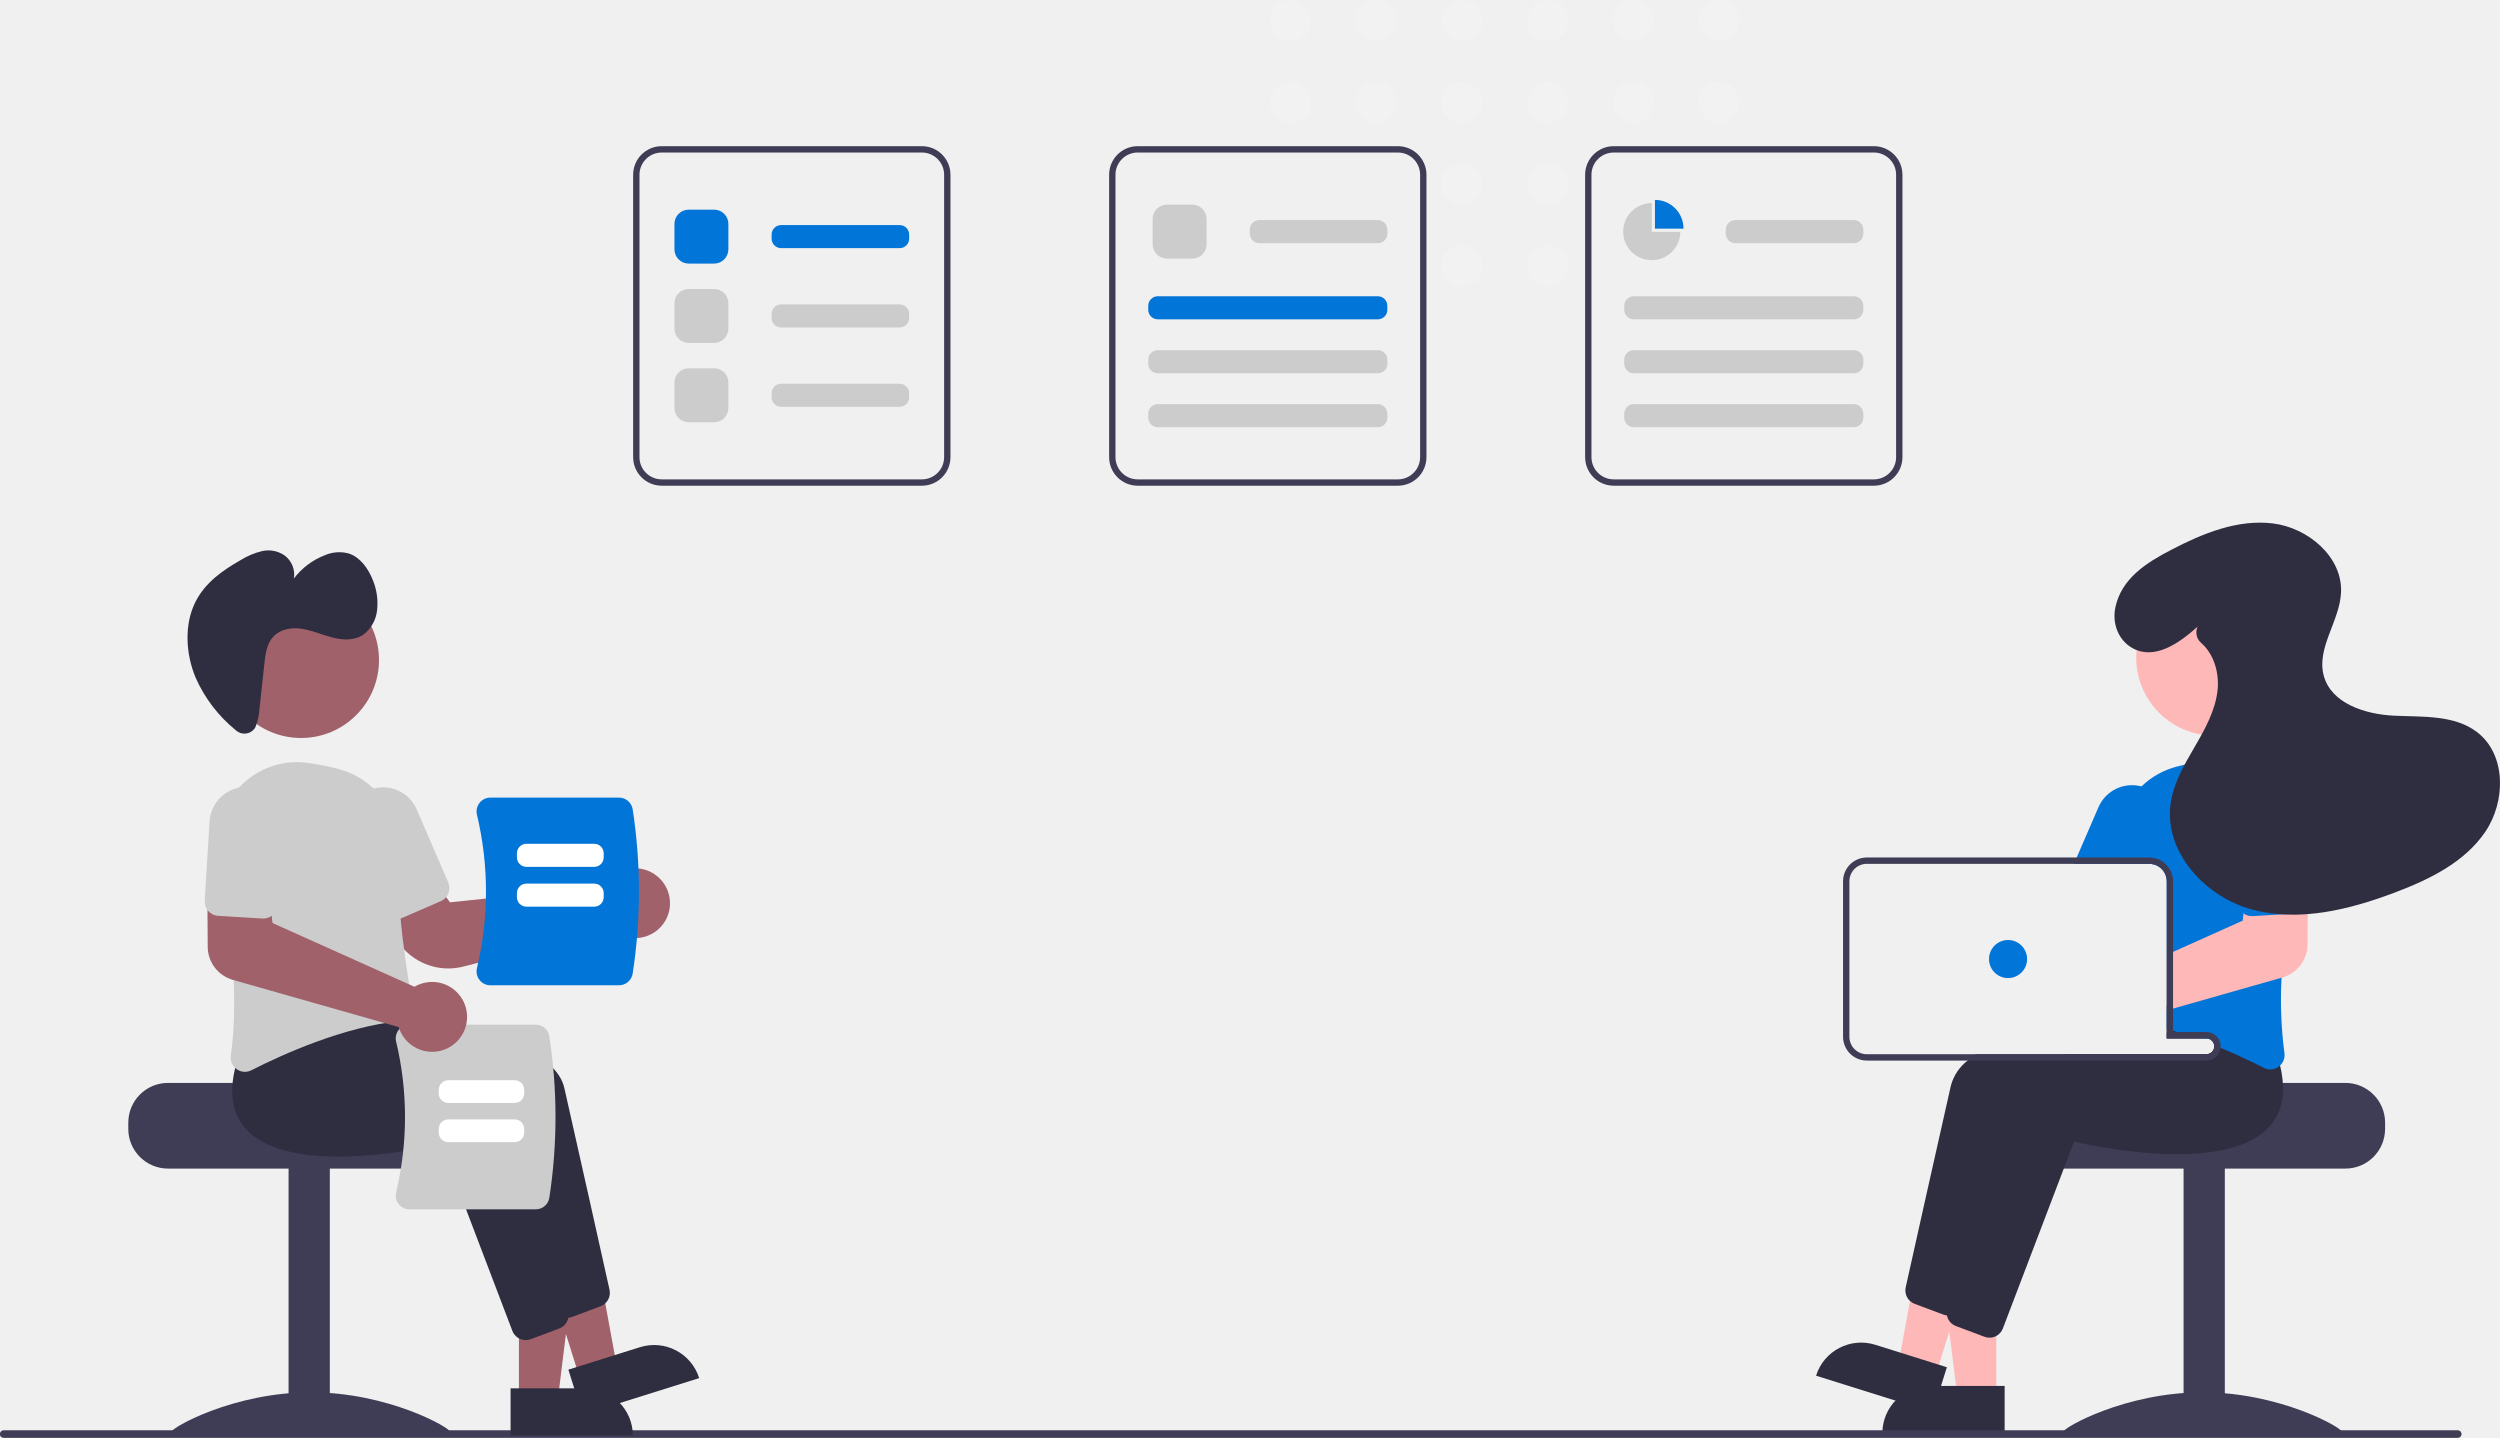
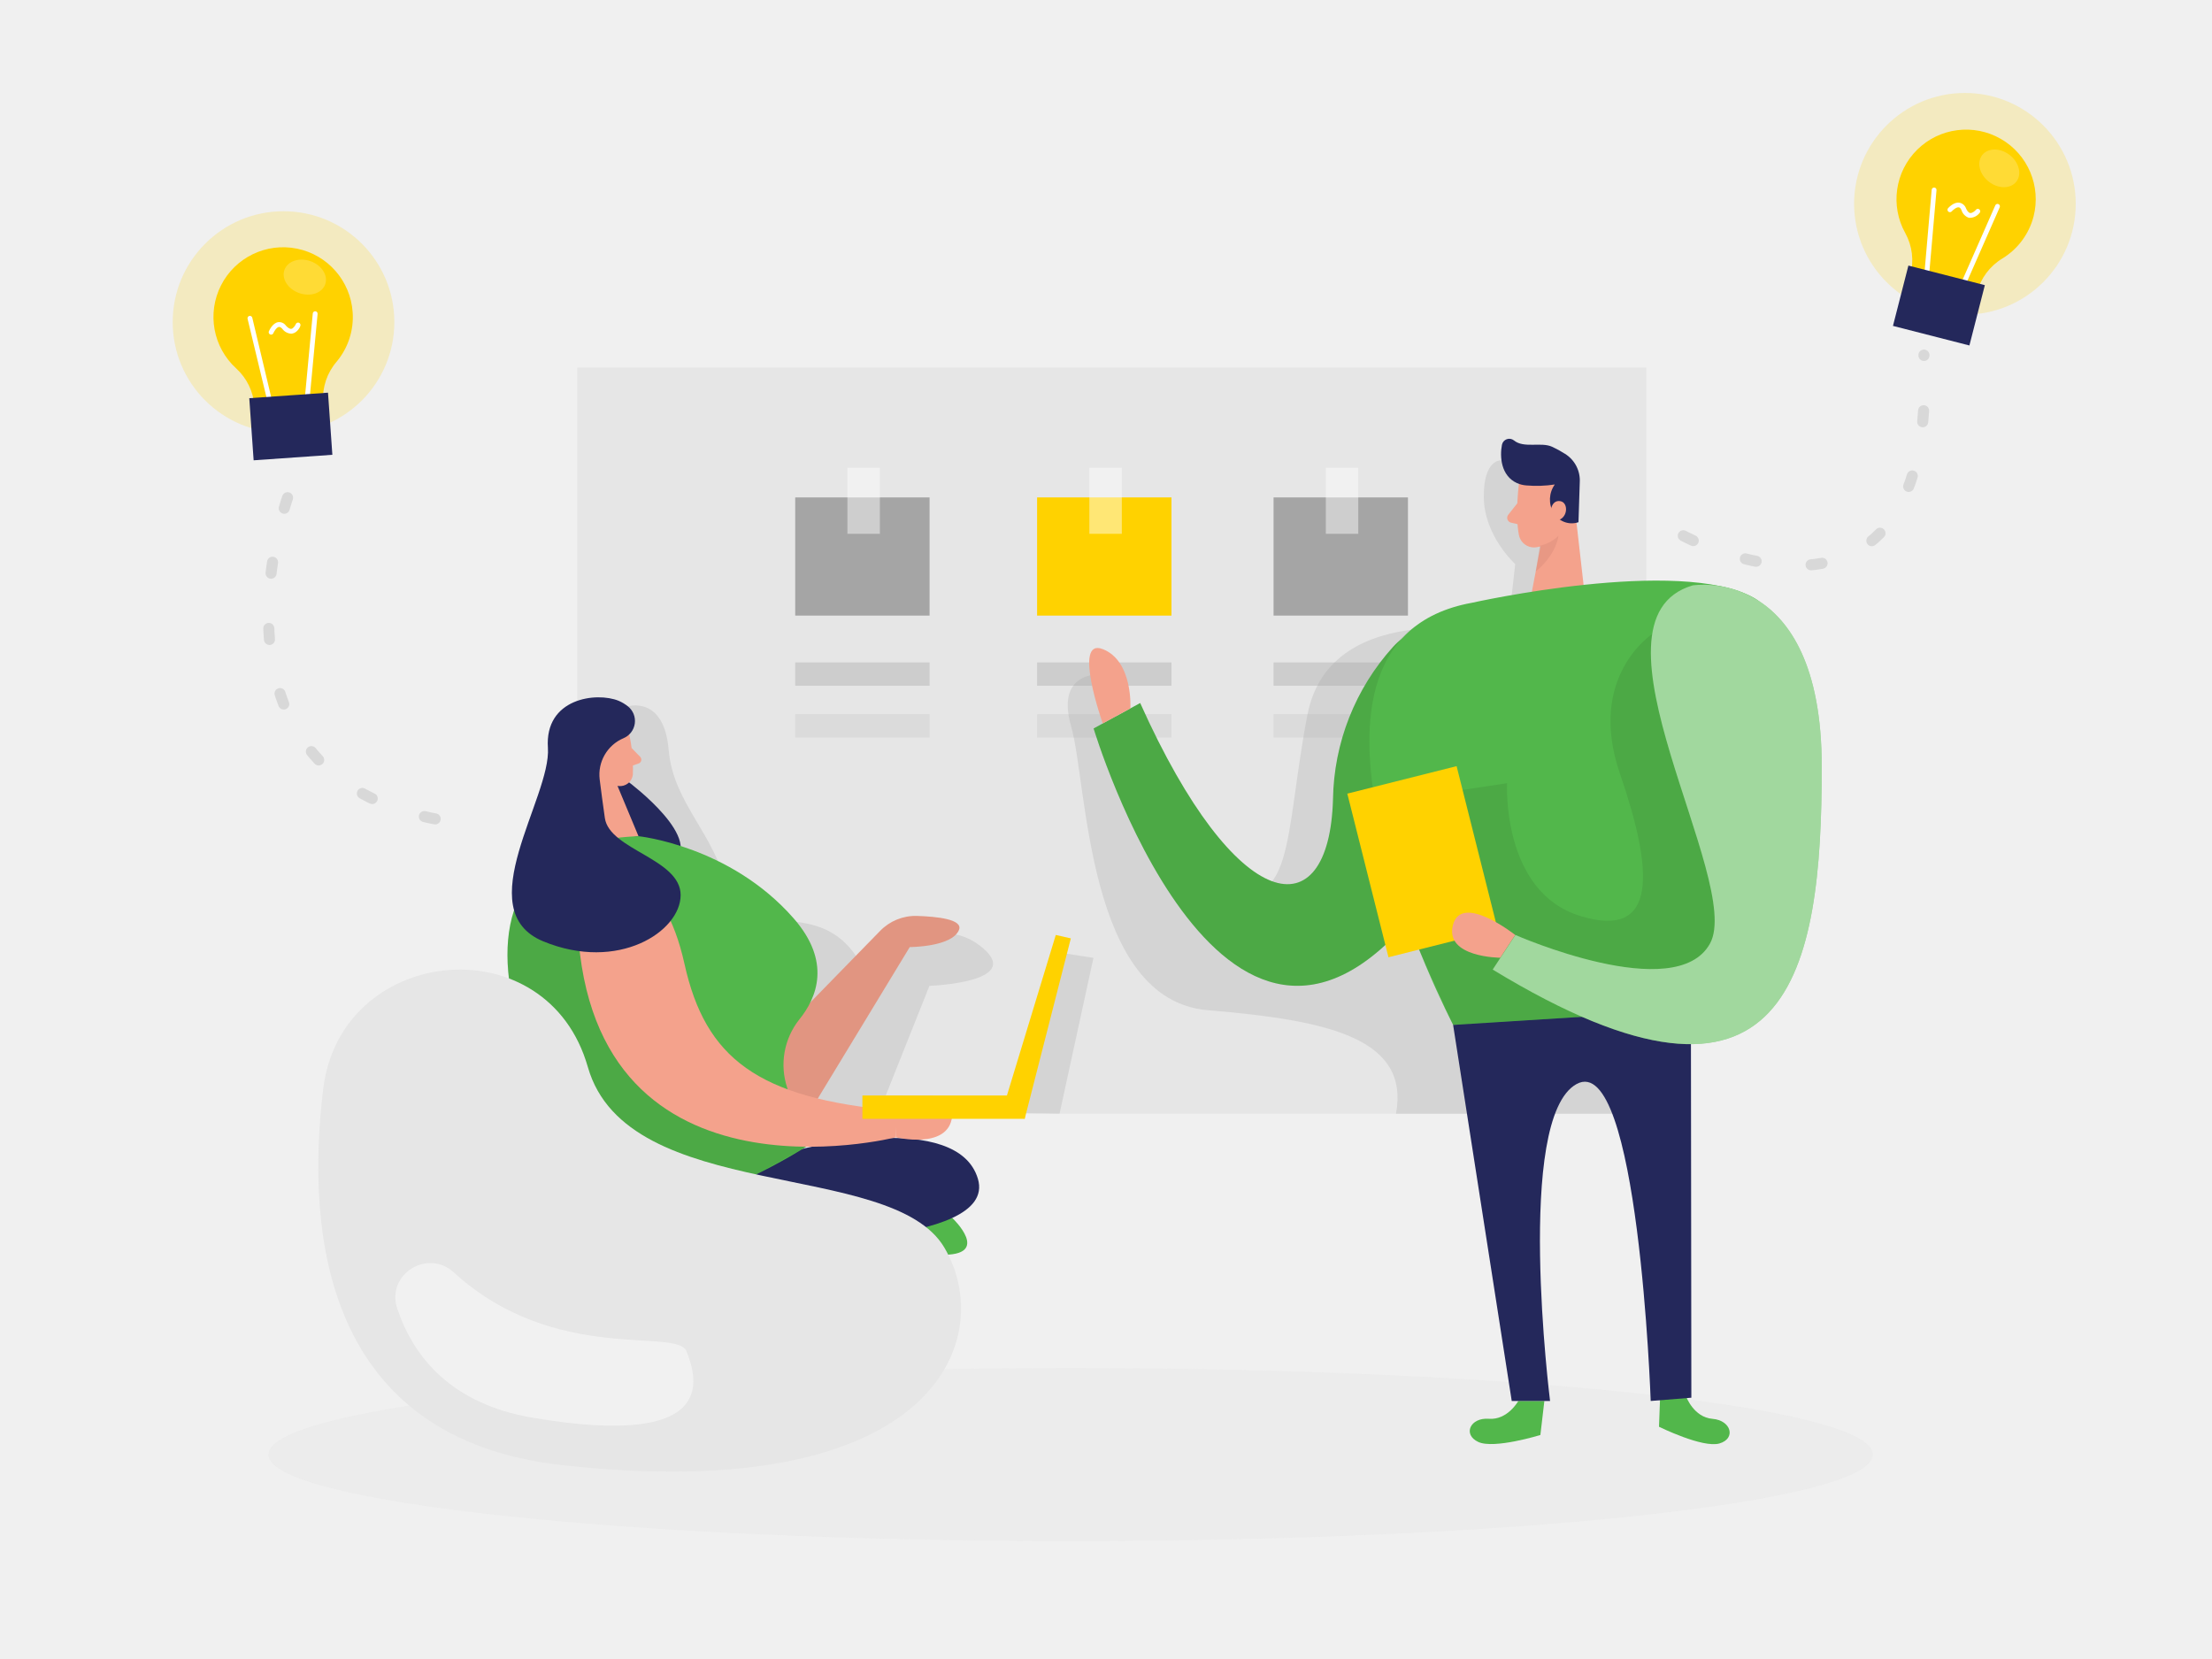
- <svg xmlns="http://www.w3.org/2000/svg" id="bf042621-51ff-4860-a13c-709397cb72f6" data-name="Layer 1" width="787.827" height="453.112" viewBox="0 0 787.827 453.112">
-   <circle cx="406.691" cy="6.467" r="6.467" fill="#f2f2f2" />
-   <circle cx="406.691" cy="32.24" r="6.467" fill="#f2f2f2" />
-   <circle cx="433.691" cy="6.467" r="6.467" fill="#f2f2f2" />
-   <circle cx="433.691" cy="32.24" r="6.467" fill="#f2f2f2" />
-   <circle cx="460.691" cy="6.467" r="6.467" fill="#f2f2f2" />
-   <circle cx="460.691" cy="32.24" r="6.467" fill="#f2f2f2" />
-   <circle cx="460.691" cy="58.013" r="6.467" fill="#f2f2f2" />
-   <circle cx="460.691" cy="83.787" r="6.467" fill="#f2f2f2" />
-   <circle cx="487.691" cy="6.467" r="6.467" fill="#f2f2f2" />
-   <circle cx="487.691" cy="32.24" r="6.467" fill="#f2f2f2" />
-   <circle cx="487.691" cy="58.013" r="6.467" fill="#f2f2f2" />
-   <circle cx="487.691" cy="83.787" r="6.467" fill="#f2f2f2" />
-   <circle cx="514.691" cy="6.467" r="6.467" fill="#f2f2f2" />
-   <circle cx="514.691" cy="32.24" r="6.467" fill="#f2f2f2" />
-   <circle cx="541.691" cy="6.467" r="6.467" fill="#f2f2f2" />
-   <circle cx="541.691" cy="32.24" r="6.467" fill="#f2f2f2" />
-   <path d="M945.2,564.702H897.191c0,1.38-49.48,2.5-49.48,2.5a12.86,12.86,0,0,0-2.11,2,12.41,12.41,0,0,0-2.9,8v2a12.505,12.505,0,0,0,12.5,12.5h90a12.511,12.511,0,0,0,12.5-12.5v-2A12.517,12.517,0,0,0,945.2,564.702Z" transform="translate(-206.0863 -223.444)" fill="#3f3d56" />
-   <rect x="688.109" y="367.762" width="13" height="84" fill="#3f3d56" />
-   <path d="M944.196,674.749c0,1.405-19.699.543-44,.543s-44,.861-44-.543,19.699-12.543,44-12.543S944.196,673.345,944.196,674.749Z" transform="translate(-206.0863 -223.444)" fill="#3f3d56" />
-   <polygon points="629.1 440.257 616.84 440.256 611.007 392.968 629.102 392.969 629.1 440.257" fill="#ffb8b8" />
-   <path d="M608.083,436.753h23.644a0,0,0,0,1,0,0v14.887a0,0,0,0,1,0,0H593.196a0,0,0,0,1,0,0v0A14.887,14.887,0,0,1,608.083,436.753Z" fill="#2f2e41" />
-   <polygon points="609.962 433.414 598.265 429.743 606.857 382.878 624.121 388.296 609.962 433.414" fill="#ffb8b8" />
-   <path d="M794.615,648.193h23.644a0,0,0,0,1,0,0v14.887a0,0,0,0,1,0,0H779.728a0,0,0,0,1,0,0v0A14.887,14.887,0,0,1,794.615,648.193Z" transform="translate(26.87877 -432.5975) rotate(17.42262)" fill="#2f2e41" />
-   <path d="M912.367,556.505a37.871,37.871,0,0,0-1.52-7.02l-2.29-2.88-5.96-7.48-.26.01c-.44.02-2.271.12-5.1.34h-.03c-1.75.14-3.89.32-6.32.55-.64.07-1.31.13-2,.2v10.44h12.5a2.504,2.504,0,0,1,2.48,2.18c.01.11.02.21.02.32a2.501,2.501,0,0,1-2.5,2.5h-72.6a28.406,28.406,0,0,0-2.66,2,14.882,14.882,0,0,0-5.25,7.86c-4.24,18.64-11.97,53.4-14.25,63.61a4.538,4.538,0,0,0,1.35,4.28,4.436,4.436,0,0,0,1.47.91l9.02,3.38a4.793,4.793,0,0,0,1.15.27c.05,0,.09.01.14.01a2.614,2.614,0,0,0,.28.01,4.532,4.532,0,0,0,4.21-2.9l7.12-18.68,10.97-28.8,4.34-11.39c5.03,1.18,47.23,10.52,61.36-4.53a16.068,16.068,0,0,0,3.24-5.11A20.802,20.802,0,0,0,912.367,556.505Z" transform="translate(-206.0863 -223.444)" fill="#2f2e41" />
-   <path d="M924.607,559.225c-.22-.89-.47-1.81-.76-2.74l-8.25-10.36-.26.01c-.521.03-2.99.16-6.78.47-4.3.36-10.31.94-17.06,1.85-.2.02-.41.05-.61.08-.66.09-1.33.18-2,.28v1.85h12.5a2.504,2.504,0,0,1,2.48,2.18c.01.11.02.21.02.32a2.501,2.501,0,0,1-2.5,2.5H857.207c-1.93.63-3.79,1.29-5.57,2-9.34,3.7-16.33,8.55-17.76,14.86-.48,2.12-1.01,4.45-1.57,6.93-2.08,9.22-4.61,20.51-6.9,30.77v.01c-.47,2.12-.94,4.18-1.39,6.18-1.91,8.6-3.53,15.89-4.39,19.72-.02.11-.04.21-.06.32v.02a4.667,4.667,0,0,0,.28,2.29l.01.01v.01a4.43,4.43,0,0,0,1.3,1.79,4.593,4.593,0,0,0,1.29.75l9.02,3.38a4.58,4.58,0,0,0,1.57.29,4.435,4.435,0,0,0,2.15-.55,4.501,4.501,0,0,0,2.06-2.35l19.42-50.96,3.01-7.91c5.03,1.18,47.23,10.51,61.36-4.53a16.891,16.891,0,0,0,4.48-11.07A29.686,29.686,0,0,0,924.607,559.225Z" transform="translate(-206.0863 -223.444)" fill="#2f2e41" />
-   <path d="M923.497,471.005c-.16-.19-.33-.38-.51-.56a24.472,24.472,0,0,0-20.97-7.39,79.362,79.362,0,0,0-9.91,1.95,24.981,24.981,0,0,0-11.18,6.27,24.414,24.414,0,0,0-7.41,18.2c.04,1.37.05,2.77.03,4.19,0,.66-.01,1.33-.02,2h9.86a5.32,5.32,0,0,1,1.27.15,5.511,5.511,0,0,1,4.23,5.35v46.52c.67.19,1.34.38,2,.58.21.07.41.13.61.19.23.07.46.14.68.21q3.045.945,5.95,2h3.26a2.504,2.504,0,0,1,2.48,2.18c.68.27,1.34.54,1.99.81,2.31.96,4.5,1.92,6.51,2.85,2.71,1.24,5.12,2.42,7.14,3.45a4.587,4.587,0,0,0,2.05.5,4.404,4.404,0,0,0,2.6-.86,5.531,5.531,0,0,0,.45-.37,4.505,4.505,0,0,0,1.37-3.98,128.087,128.087,0,0,1-.9-23.7c.28-6.65.88-13.47,1.66-20.06.42-3.57.89-7.07,1.38-10.44.47-3.22.97-6.31,1.46-9.23A24.607,24.607,0,0,0,923.497,471.005Z" transform="translate(-206.0863 -223.444)" fill="#0275d8" />
-   <path d="M882.507,471.825a11.859,11.859,0,0,0-1.58-.55,11.499,11.499,0,0,0-13.54,6.53l-6.87,15.86-.86,2h23.73a5.32,5.32,0,0,1,1.27.15l.8-1.85,3.04-7.02A11.512,11.512,0,0,0,882.507,471.825Z" transform="translate(-206.0863 -223.444)" fill="#0275d8" />
-   <circle cx="697.756" cy="207.242" r="24.561" fill="#ffb8b8" />
-   <path d="M928.117,501.045l-14.02.38-1.02,9.85-.23,2.28-21.96,9.86-2,.9v17.53l2-.57,6.32-1.8h.03l27.84-7.93.32-.09a10.879,10.879,0,0,0,7.86-10.35l.07-11.63.06-8.57Z" transform="translate(-206.0863 -223.444)" fill="#ffb8b8" />
-   <path d="M932.677,481.565a11.502,11.502,0,0,0-22.96,1.41l1.53,24.96a4.486,4.486,0,0,0,1.83,3.34,4.435,4.435,0,0,0,2.94.87l10.72-.66,3.25-.2a4.385,4.385,0,0,0,3.1-1.51,3.137,3.137,0,0,0,.24-.3,4.469,4.469,0,0,0,.88-2.96Z" transform="translate(-206.0863 -223.444)" fill="#0275d8" />
-   <path d="M892.177,548.665h-1.29v-.13c-.66.09-1.33.18-2,.28v1.85h9.24Q895.217,549.615,892.177,548.665Zm0,0h-1.29v-.13c-.66.09-1.33.18-2,.28v1.85h9.24Q895.217,549.615,892.177,548.665Zm9.21,0h-10.5v-47.5a7.511,7.511,0,0,0-5.43-7.2,7.051,7.051,0,0,0-2.07-.3h-89a7.509,7.509,0,0,0-7.5,7.5v49a7.503,7.503,0,0,0,7.5,7.5h107a4.505,4.505,0,0,0,4.47-4.01,3.903,3.903,0,0,0,.03-.49A4.507,4.507,0,0,0,901.387,548.665Zm2.5,4.5a2.501,2.501,0,0,1-2.5,2.5h-107a5.503,5.503,0,0,1-5.5-5.5v-49a5.503,5.503,0,0,1,5.5-5.5h89a5.32,5.32,0,0,1,1.27.15,5.511,5.511,0,0,1,4.23,5.35v49.5h12.5a2.504,2.504,0,0,1,2.48,2.18C903.877,552.955,903.887,553.055,903.887,553.165Zm-11.71-4.5h-1.29v-.13c-.66.09-1.33.18-2,.28v1.85h9.24Q895.217,549.615,892.177,548.665Z" transform="translate(-206.0863 -223.444)" fill="#3f3d56" />
-   <circle cx="632.797" cy="302.223" r="6" fill="#0275d8" />
-   <path d="M898.598,420.943c-5.705,5.096-13.354,10.566-20.339,6.833-4.587-2.452-6.629-7.828-5.558-12.917,1.926-9.152,9.838-14.097,17.499-18.095,9.959-5.197,20.949-9.729,32.1-8.378s22.047,10.566,21.521,21.787c-.423,9.024-7.792,17.442-5.459,26.169,2.348,8.783,13.008,12.184,22.089,12.631s19.077-.327,26.28,5.219c9.189,7.076,9.042,21.872,2.5,31.449s-17.588,14.966-28.439,19.063c-14.376,5.428-30.177,9.349-45.017,5.359s-27.83-18.227-25.654-33.439c.919-6.425,4.3-12.193,7.562-17.805s6.544-11.463,7.229-17.917c.571-5.379-1.138-11.316-5.105-14.781a4.437,4.437,0,0,1-1.256-5.067Z" transform="translate(-206.0863 -223.444)" fill="#2f2e41" />
-   <path d="M207.277,676.556H980.571a1.191,1.191,0,1,0,0-2.381H207.277a1.191,1.191,0,1,0,0,2.381Z" transform="translate(-206.0863 -223.444)" fill="#3f3d56" />
-   <path d="M246.516,577.202v2a12.511,12.511,0,0,0,12.5,12.5h90a12.505,12.505,0,0,0,12.5-12.5v-2a12.41,12.41,0,0,0-2.9-8,12.86,12.86,0,0,0-2.11-2s-49.48-1.12-49.48-2.5H259.016A12.517,12.517,0,0,0,246.516,577.202Z" transform="translate(-206.0863 -223.444)" fill="#3f3d56" />
-   <rect x="297.021" y="591.206" width="13" height="84" transform="translate(400.9559 1042.968) rotate(-180)" fill="#3f3d56" />
-   <path d="M260.021,674.749c0,1.405,19.699.543,44,.543s44,.861,44-.543-19.699-12.543-44-12.543S260.021,673.345,260.021,674.749Z" transform="translate(-206.0863 -223.444)" fill="#3f3d56" />
-   <polygon points="163.53 441.018 175.79 441.018 181.622 393.73 163.528 393.731 163.53 441.018" fill="#a0616a" />
-   <path d="M366.99,660.959h38.531a0,0,0,0,1,0,0v14.887a0,0,0,0,1,0,0H381.876a14.887,14.887,0,0,1-14.887-14.887v0A0,0,0,0,1,366.99,660.959Z" transform="translate(566.4541 1113.343) rotate(179.9974)" fill="#2f2e41" />
-   <polygon points="182.668 434.176 194.365 430.505 185.773 383.64 168.509 389.058 182.668 434.176" fill="#a0616a" />
-   <path d="M386.544,648.955h38.531a0,0,0,0,1,0,0V663.841a0,0,0,0,1,0,0H401.43a14.887,14.887,0,0,1-14.887-14.887v0a0,0,0,0,1,0,0Z" transform="translate(783.451 937.7315) rotate(162.5774)" fill="#2f2e41" />
-   <path d="M380.552,635.855,358.125,576.984c-5.031,1.182-47.227,10.519-61.359-4.528-4.843-5.157-5.788-12.629-2.808-22.208l8.248-10.364.256.014c3.118.164,76.435,4.273,81.461,26.389,4.238,18.645,11.977,53.405,14.247,63.615a4.516,4.516,0,0,1-2.814,5.184l-9.019,3.382a4.462,4.462,0,0,1-1.572.286A4.513,4.513,0,0,1,380.552,635.855Z" transform="translate(-206.0863 -223.444)" fill="#2f2e41" />
-   <path d="M367.552,642.855,345.125,583.984c-5.032,1.182-47.227,10.518-61.359-4.528-4.843-5.157-5.788-12.629-2.808-22.208l8.248-10.364.256.014c3.118.164,76.435,4.273,81.461,26.389,4.238,18.645,11.977,53.405,14.247,63.615a4.516,4.516,0,0,1-2.814,5.184l-9.019,3.382a4.462,4.462,0,0,1-1.572.286A4.513,4.513,0,0,1,367.552,642.855Z" transform="translate(-206.0863 -223.444)" fill="#2f2e41" />
-   <path d="M347.379,528.637a19.196,19.196,0,0,1-16.485-9.372l-7.123-12.066,16.929-9.253,7.188,9.856,48.774-5.139a10.559,10.559,0,0,1,.799-1.234h0a11.016,11.016,0,0,1,7.873-4.314,10.893,10.893,0,0,1,8.493,3.012A11.023,11.023,0,0,1,415.688,513.692a11.004,11.004,0,0,1-16.113,3.151,10.402,10.402,0,0,1-.823-.7l-46.715,11.911A18.837,18.837,0,0,1,347.379,528.637Z" transform="translate(-206.0863 -223.444)" fill="#a0616a" />
-   <path d="M280.641,560.356a4.507,4.507,0,0,1-1.819-4.349c2.782-18.343-.419-44.619-3.595-63.433A24.795,24.795,0,0,1,302.787,463.813a79.868,79.868,0,0,1,9.913,1.954h0a24.596,24.596,0,0,1,18.582,24.468c-.475,18.154,3.211,40.806,4.818,49.701a4.519,4.519,0,0,1-.834,3.511,4.392,4.392,0,0,1-3.095,1.75c-17.808,1.817-37.012,10.502-46.875,15.517a4.501,4.501,0,0,1-2.05.501A4.429,4.429,0,0,1,280.641,560.356Z" transform="translate(-206.0863 -223.444)" fill="#ccc" />
-   <path d="M328.712,513.045a4.471,4.471,0,0,1-2.474-2.397l-9.931-22.942a11.5,11.5,0,1,1,21.107-9.136l9.932,22.942a4.506,4.506,0,0,1-2.342,5.917l-12.848,5.562a4.469,4.469,0,0,1-3.444.055Z" transform="translate(-206.0863 -223.444)" fill="#ccc" />
-   <circle cx="94.873" cy="208.003" r="24.561" fill="#a0616a" />
-   <path d="M286.117,453.268a3.974,3.974,0,0,1-5.69.327,44.426,44.426,0,0,1-12.672-16.549c-3.193-7.611-3.661-16.899-.027-24.033,3.072-6.031,8.587-9.87,14.092-13.007a22.993,22.993,0,0,1,6.848-2.894,8.994,8.994,0,0,1,7.154,1.407,7.544,7.544,0,0,1,2.878,7.227,22.354,22.354,0,0,1,9.802-7.357,11.365,11.365,0,0,1,7.554-.506c3.536,1.18,6.153,4.75,7.609,8.586a19.141,19.141,0,0,1,1.255,9.264,11.129,11.129,0,0,1-4.269,7.671c-2.884,1.99-6.599,1.788-9.953.907s-6.609-2.374-10.021-2.79-7.194.486-9.227,3.53c-1.432,2.143-1.769,4.967-2.061,7.658l-1.519,13.999a18.548,18.548,0,0,1-1.278,5.84A3.251,3.251,0,0,1,286.117,453.268Z" transform="translate(-206.0863 -223.444)" fill="#2f2e41" />
-   <path d="M374.954,604.538H335.082a4.247,4.247,0,0,1-3.355-1.626,4.318,4.318,0,0,1-.807-3.705,102.328,102.328,0,0,0-0-47.525,4.319,4.319,0,0,1,.807-3.705,4.247,4.247,0,0,1,3.355-1.626h39.873a4.303,4.303,0,0,1,4.237,3.606,167.506,167.506,0,0,1,0,50.975A4.303,4.303,0,0,1,374.954,604.538Z" transform="translate(-206.0863 -223.444)" fill="#ccc" />
-   <path d="M344.352,568.028v-1.172a3.003,3.003,0,0,1,3-3h20.924a3.003,3.003,0,0,1,3,3v1.172a3.003,3.003,0,0,1-3,3H347.352A3.003,3.003,0,0,1,344.352,568.028Z" transform="translate(-206.0863 -223.444)" fill="#fff" />
-   <path d="M344.352,580.373v-1.172a3.003,3.003,0,0,1,3-3h20.924a3.003,3.003,0,0,1,3,3v1.172a3.003,3.003,0,0,1-3,3H347.352A3.003,3.003,0,0,1,344.352,580.373Z" transform="translate(-206.0863 -223.444)" fill="#fff" />
-   <path d="M357.214,532.285a4.391,4.391,0,0,1-.821-3.766,104.001,104.001,0,0,0-0-48.306,4.392,4.392,0,0,1,.821-3.766,4.318,4.318,0,0,1,3.41-1.652H401.152a4.373,4.373,0,0,1,4.307,3.665,170.239,170.239,0,0,1,0,51.813,4.373,4.373,0,0,1-4.307,3.665H360.625A4.318,4.318,0,0,1,357.214,532.285Z" transform="translate(-206.0863 -223.444)" fill="#0275d8" />
-   <path d="M393.331,496.617H371.982a3.003,3.003,0,0,1-3-3v-1.274a3.003,3.003,0,0,1,3-3h21.349a3.003,3.003,0,0,1,3,3v1.274A3.003,3.003,0,0,1,393.331,496.617Z" transform="translate(-206.0863 -223.444)" fill="#fff" />
-   <path d="M393.331,509.164H371.982a3.003,3.003,0,0,1-3-3V504.89a3.003,3.003,0,0,1,3-3h21.349a3.003,3.003,0,0,1,3,3V506.164A3.003,3.003,0,0,1,393.331,509.164Z" transform="translate(-206.0863 -223.444)" fill="#fff" />
-   <path d="M338.619,554.283a11.019,11.019,0,0,1-6.534-6.158,10.259,10.259,0,0,1-.359-1.019l-52.322-14.893a10.88,10.88,0,0,1-7.861-10.343l-.128-20.202,19.286.516,1.257,12.134L336.699,534.406a10.567,10.567,0,0,1,1.312-.665h0a11.01,11.01,0,1,1,.609,20.541Z" transform="translate(-206.0863 -223.444)" fill="#a0616a" />
-   <path d="M271.716,510.538a4.471,4.471,0,0,1-1.12-3.258l1.534-24.953a11.5,11.5,0,1,1,22.956,1.412L293.552,508.692a4.506,4.506,0,0,1-4.768,4.215l-13.974-.859a4.469,4.469,0,0,1-3.095-1.511Z" transform="translate(-206.0863 -223.444)" fill="#ccc" />
-   <path d="M496.608,376.508h-82a9.01,9.01,0,0,1-9-9v-89a9.01,9.01,0,0,1,9-9h82a9.01,9.01,0,0,1,9,9v89A9.01,9.01,0,0,1,496.608,376.508Zm-82-105a7.008,7.008,0,0,0-7,7v89a7.008,7.008,0,0,0,7,7h82a7.008,7.008,0,0,0,7-7v-89a7.008,7.008,0,0,0-7-7Z" transform="translate(-206.0863 -223.444)" fill="#3f3d56" />
-   <path d="M646.608,376.508h-82a9.01,9.01,0,0,1-9-9v-89a9.01,9.01,0,0,1,9-9h82a9.01,9.01,0,0,1,9,9v89A9.01,9.01,0,0,1,646.608,376.508Zm-82-105a7.008,7.008,0,0,0-7,7v89a7.008,7.008,0,0,0,7,7h82a7.008,7.008,0,0,0,7-7v-89a7.008,7.008,0,0,0-7-7Z" transform="translate(-206.0863 -223.444)" fill="#3f3d56" />
-   <path d="M431.123,306.508h-8a4.505,4.505,0,0,1-4.5-4.5v-8a4.505,4.505,0,0,1,4.5-4.5h8a4.505,4.505,0,0,1,4.5,4.5v8A4.505,4.505,0,0,1,431.123,306.508Z" transform="translate(-206.0863 -223.444)" fill="#0275d8" />
-   <path d="M431.123,331.508h-8a4.505,4.505,0,0,1-4.5-4.5v-8a4.505,4.505,0,0,1,4.5-4.5h8a4.505,4.505,0,0,1,4.5,4.5v8A4.505,4.505,0,0,1,431.123,331.508Z" transform="translate(-206.0863 -223.444)" fill="#ccc" />
-   <path d="M489.593,301.645H452.244a3.003,3.003,0,0,1-3-3v-1.274a3.003,3.003,0,0,1,3-3h37.349a3.003,3.003,0,0,1,3,3v1.274A3.003,3.003,0,0,1,489.593,301.645Z" transform="translate(-206.0863 -223.444)" fill="#0275d8" />
-   <path d="M581.813,304.939h-8a4.505,4.505,0,0,1-4.5-4.5v-8a4.505,4.505,0,0,1,4.5-4.5h8a4.505,4.505,0,0,1,4.5,4.5v8A4.505,4.505,0,0,1,581.813,304.939Z" transform="translate(-206.0863 -223.444)" fill="#ccc" />
-   <path d="M640.283,300.076H602.934a3.003,3.003,0,0,1-3-3v-1.274a3.003,3.003,0,0,1,3-3h37.349a3.003,3.003,0,0,1,3,3v1.274A3.003,3.003,0,0,1,640.283,300.076Z" transform="translate(-206.0863 -223.444)" fill="#ccc" />
-   <path d="M640.283,324.076H570.934a3.003,3.003,0,0,1-3-3v-1.274a3.003,3.003,0,0,1,3-3h69.349a3.003,3.003,0,0,1,3,3v1.274A3.003,3.003,0,0,1,640.283,324.076Z" transform="translate(-206.0863 -223.444)" fill="#0275d8" />
-   <path d="M640.283,341.076H570.934a3.003,3.003,0,0,1-3-3v-1.274a3.003,3.003,0,0,1,3-3h69.349a3.003,3.003,0,0,1,3,3v1.274A3.003,3.003,0,0,1,640.283,341.076Z" transform="translate(-206.0863 -223.444)" fill="#ccc" />
-   <path d="M640.283,358.076H570.934a3.003,3.003,0,0,1-3-3v-1.274a3.003,3.003,0,0,1,3-3h69.349a3.003,3.003,0,0,1,3,3v1.274A3.003,3.003,0,0,1,640.283,358.076Z" transform="translate(-206.0863 -223.444)" fill="#ccc" />
-   <path d="M796.608,376.508h-82a9.01,9.01,0,0,1-9-9v-89a9.01,9.01,0,0,1,9-9h82a9.01,9.01,0,0,1,9,9v89A9.01,9.01,0,0,1,796.608,376.508Zm-82-105a7.008,7.008,0,0,0-7,7v89a7.008,7.008,0,0,0,7,7h82a7.008,7.008,0,0,0,7-7v-89a7.008,7.008,0,0,0-7-7Z" transform="translate(-206.0863 -223.444)" fill="#3f3d56" />
-   <path d="M790.283,300.076H752.934a3.003,3.003,0,0,1-3-3v-1.274a3.003,3.003,0,0,1,3-3h37.349a3.003,3.003,0,0,1,3,3v1.274A3.003,3.003,0,0,1,790.283,300.076Z" transform="translate(-206.0863 -223.444)" fill="#ccc" />
-   <path d="M790.283,324.076H720.934a3.003,3.003,0,0,1-3-3v-1.274a3.003,3.003,0,0,1,3-3h69.349a3.003,3.003,0,0,1,3,3v1.274A3.003,3.003,0,0,1,790.283,324.076Z" transform="translate(-206.0863 -223.444)" fill="#ccc" />
-   <path d="M790.283,341.076H720.934a3.003,3.003,0,0,1-3-3v-1.274a3.003,3.003,0,0,1,3-3h69.349a3.003,3.003,0,0,1,3,3v1.274A3.003,3.003,0,0,1,790.283,341.076Z" transform="translate(-206.0863 -223.444)" fill="#ccc" />
-   <path d="M790.283,358.076H720.934a3.003,3.003,0,0,1-3-3v-1.274a3.003,3.003,0,0,1,3-3h69.349a3.003,3.003,0,0,1,3,3v1.274A3.003,3.003,0,0,1,790.283,358.076Z" transform="translate(-206.0863 -223.444)" fill="#ccc" />
-   <path d="M489.593,326.645H452.244a3.003,3.003,0,0,1-3-3v-1.274a3.003,3.003,0,0,1,3-3h37.349a3.003,3.003,0,0,1,3,3v1.274A3.003,3.003,0,0,1,489.593,326.645Z" transform="translate(-206.0863 -223.444)" fill="#ccc" />
-   <path d="M431.123,356.508h-8a4.505,4.505,0,0,1-4.5-4.5v-8a4.505,4.505,0,0,1,4.5-4.5h8a4.505,4.505,0,0,1,4.5,4.5v8A4.505,4.505,0,0,1,431.123,356.508Z" transform="translate(-206.0863 -223.444)" fill="#ccc" />
-   <path d="M489.593,351.645H452.244a3.003,3.003,0,0,1-3-3v-1.274a3.003,3.003,0,0,1,3-3h37.349a3.003,3.003,0,0,1,3,3v1.274A3.003,3.003,0,0,1,489.593,351.645Z" transform="translate(-206.0863 -223.444)" fill="#ccc" />
-   <path d="M736.605,295.508c0-.023.003-.045.003-.068a9,9,0,0,0-9-9v9.068Z" transform="translate(-206.0863 -223.444)" fill="#0275d8" />
-   <path d="M726.608,296.508V287.439a9,9,0,1,0,8.997,9.068Z" transform="translate(-206.0863 -223.444)" fill="#ccc" />
+ <svg xmlns="http://www.w3.org/2000/svg" id="Layer_1" data-name="Layer 1" viewBox="0 0 400 300">
+   <circle cx="51.27" cy="58.24" r="20.04" fill="#ffd200" opacity="0.2" />
+   <circle cx="355.32" cy="36.85" r="20.04" fill="#ffd200" opacity="0.2" />
+   <rect x="104.39" y="66.47" width="193.32" height="134.91" fill="#e6e6e6" />
+   <path d="M271.48,83.24s-3.24-.3-3.16,6.71S274,102,274,102l-1.43,12.71s-31.88-7.31-36.13,14.49-2.2,37.65-16.25,30.3-20.45-37.57-20.45-37.57-9.05-1.07-6.05,9.38,2.75,49.55,24.75,51.37,36.5,5.15,34,18.73h47.29V152.6l-18-52L279.76,87Z" opacity="0.08" />
+   <path d="M113.55,127.73s6.52-2,7.36,7.83,8.42,15.14,10.67,25.53,17.49-.7,24.6,14.24c0,0,11.93-11.16,20.89-4.42s-9,7.36-9,7.36l-7.9,19.83,23.58.31,7.57-26.2,6.41,1-6.13,28.18-68.55-1.16-9.53-43.39L108.44,141Z" opacity="0.08" />
+   <path d="M144.08,204.91l20.43-33.65s7.63,0,8.9-3.09c.79-1.93-3.95-2.43-7.62-2.54a8.92,8.92,0,0,0-6.64,2.71L134,194.11S129.07,209.52,144.08,204.91Z" fill="#f4a28c" />
+   <path d="M144.08,204.91l20.43-33.65s7.63,0,8.9-3.09c.79-1.93-3.95-2.43-7.62-2.54a8.92,8.92,0,0,0-6.64,2.71L134,194.11S129.07,209.52,144.08,204.91Z" opacity="0.08" />
+   <path d="M172.2,220.24s7.36,6.94-2.18,6.66S164,219.2,172.2,220.24Z" fill="#52b74b" />
+   <path d="M113.76,141.48s14.26,10.66,7.54,14.78-11.92-15.78-11.92-15.78Z" fill="#24285b" />
+   <ellipse cx="193.6" cy="263.03" rx="145.07" ry="15.64" fill="#e6e6e6" opacity="0.45" />
+   <path d="M113.69,132.38a29.06,29.06,0,0,1,.75,7.69,2.33,2.33,0,0,1-2.58,2.07,5.15,5.15,0,0,1-4.55-3.25l-2-3.82a4.15,4.15,0,0,1,1.17-4.67C108.84,128.15,113.18,129.59,113.69,132.38Z" fill="#f4a28c" />
+   <polygon points="105.73 137.44 107.16 152.6 115.46 151.21 111.09 140.74 105.73 137.44" fill="#f4a28c" />
+   <path d="M109.38,137s-.29-1.76-1.6-1.43-.9,2.89.94,2.86Z" fill="#f4a28c" />
+   <path d="M114.22,135.27l1.54,1.58a.74.74,0,0,1-.29,1.22l-1.71.59Z" fill="#f4a28c" />
+   <path d="M144.75,207.83s28.39-7.2,32.09,5.35-39.7,11.31-39.7,11.31l-9.88-7.82Z" fill="#24285b" />
+   <path d="M115.46,151.21s16.53,1.69,28.05,14.85c6.85,7.82,4.26,14.33,1,18.33a13.18,13.18,0,0,0-2.16,12.31l3.42,10.67S127.52,219.14,116,217.91,68.07,153,115.46,151.21Z" fill="#52b74b" />
+   <path d="M93,164.59A28.68,28.68,0,0,0,92,176.92c1.1,6.06,6.84,46.32,44.73,35.45l9.05-5-9.6-8.12L117.82,180l-8-15.44Z" opacity="0.08" />
+   <path d="M105.94,191.79c-8.12-24.61-44.4-20.58-47.5,5.15-3.21,26.57.42,63.23,43.19,68,68,7.56,78.73-23.16,69.13-39.35s-57.33-7.68-64.46-32.64C106.18,192.55,106.07,192.17,105.94,191.79Z" fill="#e6e6e6" />
+   <path d="M162,205.66s9.48,2.3,10.17-3.74l-10.36-.55Z" fill="#f4a28c" />
+   <path d="M104.39,165.29a7.2,7.2,0,0,1,11-6.24c3.25,2.15,6.46,6.58,8.39,15.27,3.77,17,13.18,24.31,38.22,26.51v4.83S105.4,220.06,104.39,165.29Z" fill="#f4a28c" />
+   <path d="M112.75,133.49h0a3.38,3.38,0,0,0,.8-5.76,7.39,7.39,0,0,0-1.67-1c-4-1.65-13.42-.49-12.8,8.5s-14.38,29.42-.83,35,24.83-1.79,24.83-8.37-12.85-8.16-13.7-13.92c-.34-2.35-.67-4.84-.94-7A7.16,7.16,0,0,1,112.75,133.49Z" fill="#24285b" />
+   <rect x="155.95" y="198.1" width="29.35" height="4.22" fill="#ffd200" />
+   <polygon points="181.44 200.22 190.92 169.07 193.64 169.69 185.3 202.32 181.44 200.22" fill="#ffd200" />
+   <path d="M82.05,230.09c-4.78-4.37-12.28.42-10.21,6.56,2.93,8.67,9.66,17.19,24.45,19.71,33.23,5.65,30-6.64,27.85-12C122.39,240,100.38,246.81,82.05,230.09Z" fill="#fff" opacity="0.45" />
+   <rect x="187.54" y="119.79" width="24.3" height="4.21" fill="#a5a5a5" opacity="0.39" />
+   <rect x="187.54" y="129.16" width="24.3" height="4.21" fill="#a5a5a5" opacity="0.18" />
+   <rect x="230.3" y="119.79" width="24.3" height="4.21" fill="#a5a5a5" opacity="0.39" />
+   <rect x="230.3" y="129.16" width="24.3" height="4.21" fill="#a5a5a5" opacity="0.18" />
+   <path d="M267.87,117.08a10.66,10.66,0,0,0-15.93-.14,42.06,42.06,0,0,0-10.89,27.64c-.71,23.71-17.46,21.36-34.87-17.45l-8.42,4.6s23.06,76.67,58.29,33.19C277.5,138.46,273.94,124.19,267.87,117.08Z" fill="#52b74b" />
+   <path d="M264.22,113.72a7.51,7.51,0,0,0-9.5.46,41.78,41.78,0,0,0-13.67,30.4c-.71,23.71-17.46,21.36-34.87-17.45l-8.42,4.6s23.06,76.67,58.29,33.19C281.66,133.33,271.62,119.12,264.22,113.72Z" opacity="0.08" />
+   <path d="M274.67,87.49s-.73,5.53,0,9.27A2.79,2.79,0,0,0,278,98.93a6.17,6.17,0,0,0,5-4.44l1.89-4.8a5,5,0,0,0-2-5.45C280,81.84,274.94,84.09,274.67,87.49Z" fill="#f4a28c" />
+   <polygon points="284.63 90.56 286.7 108.74 276.6 109.17 279.15 95.77 284.63 90.56" fill="#f4a28c" />
+   <path d="M276,87.78a21.71,21.71,0,0,0,5.16-.17,4.67,4.67,0,0,0-.23,5.11,3.79,3.79,0,0,0,4.51,1.71l.23-7.17a5.67,5.67,0,0,0-2.66-5.19,19.43,19.43,0,0,0-2.34-1.28c-2-.92-5.11.33-6.9-1.15a1.35,1.35,0,0,0-2.17.79c-.42,2.16-.18,5.61,2.72,6.93A5.13,5.13,0,0,0,276,87.78Z" fill="#24285b" />
+   <path d="M280.38,92.53s.14-2.15,1.75-1.91,1.42,3.33-.78,3.53Z" fill="#f4a28c" />
+   <path d="M274.39,91l-1.65,2.08a.9.9,0,0,0,.49,1.43l2.12.49Z" fill="#f4a28c" />
+   <path d="M278.46,98.68a6.71,6.71,0,0,0,3.36-1.8s-.3,3.33-4.11,6.47Z" fill="#ce8172" opacity="0.31" />
+   <path d="M266.18,109s37.53-8.41,51-.87-12.94,78.56-12.94,78.56l-41.44-1.31S226.51,116.17,266.18,109Z" fill="#52b74b" />
+   <path d="M274.56,253.34s-1.93,3.48-5.32,3.22-4.78,2.86-1.92,4.19,11.23-1.26,11.23-1.26l.72-6.15Z" fill="#52b74b" />
+   <path d="M304.92,252.57s1.37,3.73,4.75,4,4.3,3.56,1.27,4.45S300,258,300,258l.23-6.19Z" fill="#52b74b" />
+   <path d="M204.41,128.1s.52-8.57-5-10.72,0,13.44,0,13.44Z" fill="#f4a28c" />
+   <path d="M298.76,114.67s-11.85,7.69-5.82,25.23,7,30.13-7.22,25.73-13.2-24-13.2-24L258,143.83l-1.4,27.88,6.17,13.63,36-2.26,14.67-3.75L318.9,161l-10-31.16Z" opacity="0.08" />
+   <path d="M262.77,185.34l10.6,68h6.93s-6.42-51.14,4.79-57.31,13.41,57.31,13.41,57.31l7.35-.59-.08-70.11Z" fill="#24285b" />
+   <path d="M306.08,105.86s23.35-3.94,23.35,32.8-5.62,69.44-59.5,36.67l4.1-6.26s29,12.78,35.19,1.56S285,112.09,306.08,105.86Z" fill="#52b74b" />
+   <path d="M306.08,105.86s23.35-3.94,23.35,32.8-5.62,69.44-59.5,36.67l4.1-6.26s29,12.78,35.19,1.56S285,112.09,306.08,105.86Z" fill="#fff" opacity="0.46" />
+   <rect x="187.54" y="89.95" width="24.3" height="21.37" fill="#ffd200" />
+   <rect x="196.99" y="84.6" width="5.87" height="11.93" fill="#fff" opacity="0.46" />
+   <rect x="143.8" y="89.95" width="24.3" height="21.37" fill="#a5a5a5" />
+   <rect x="153.24" y="84.6" width="5.87" height="11.93" fill="#fff" opacity="0.46" />
+   <rect x="230.3" y="89.95" width="24.3" height="21.37" fill="#a5a5a5" />
+   <rect x="247.05" y="140.56" width="20.38" height="30.51" transform="translate(-30.24 67.47) rotate(-14.12)" fill="#ffd200" />
+   <rect x="239.75" y="84.6" width="5.87" height="11.93" fill="#fff" opacity="0.46" />
+   <path d="M274,169.07s-9.73-7.7-11.26-1.81,8.56,5.93,8.56,5.93Z" fill="#f4a28c" />
+   <rect x="143.8" y="119.79" width="24.3" height="4.21" fill="#a5a5a5" opacity="0.39" />
+   <rect x="143.8" y="129.16" width="24.3" height="4.21" fill="#a5a5a5" opacity="0.18" />
+   <path d="M367.73,39.16a12.59,12.59,0,1,0-23.19,3,10.15,10.15,0,0,1,.92,7.5l-.1.42,12.07,3.09.08-.31a10.22,10.22,0,0,1,4.6-6.13A12.59,12.59,0,0,0,367.73,39.16Z" fill="#ffd200" />
+   <path d="M348.24,50.87a.43.43,0,0,1-.33-.46l1.4-16.09a.44.44,0,0,1,.48-.4.42.42,0,0,1,.39.47l-1.4,16.09a.43.43,0,0,1-.47.4Z" fill="#fff" />
+   <path d="M354.6,52.5l-.07,0a.44.44,0,0,1-.22-.58l6.5-14.78a.43.43,0,0,1,.58-.23.44.44,0,0,1,.22.58l-6.5,14.78A.45.45,0,0,1,354.6,52.5Z" fill="#fff" />
+   <rect x="343.47" y="49.63" width="14.27" height="11.26" transform="translate(24.67 -85.24) rotate(14.36)" fill="#24285b" />
+   <path d="M356,39.37A2.1,2.1,0,0,1,354.7,38c-.13-.31-.3-.48-.48-.51-.42-.07-1.06.48-1.3.75a.44.44,0,0,1-.66-.58c.11-.12,1.09-1.2,2.1-1a1.56,1.56,0,0,1,1.15,1c.16.36.41.81.77.86s.88-.39,1-.55a.44.44,0,1,1,.67.56,2.25,2.25,0,0,1-1.82.86Z" fill="#fff" />
+   <ellipse cx="361.51" cy="30.43" rx="3.06" ry="3.91" transform="translate(115.87 297.4) rotate(-52.19)" fill="#fff" opacity="0.21" />
+   <path d="M63.77,56.44A12.6,12.6,0,1,0,42.72,66.63,10.14,10.14,0,0,1,46,73.46l0,.43L58.43,73l0-.31a10.17,10.17,0,0,1,2.43-7.27A12.56,12.56,0,0,0,63.77,56.44Z" fill="#ffd200" />
+   <path d="M49,73.7a.42.42,0,0,1-.45-.33L44.77,57.65a.43.43,0,0,1,.32-.52.44.44,0,0,1,.53.32l3.74,15.71a.44.44,0,0,1-.33.53Z" fill="#fff" />
+   <path d="M55.52,73.24h-.08a.44.44,0,0,1-.39-.48l1.51-16.08a.43.43,0,0,1,.48-.39.44.44,0,0,1,.39.48L55.92,72.85A.43.43,0,0,1,55.52,73.24Z" fill="#fff" />
+   <rect x="45.46" y="71.49" width="14.27" height="11.26" transform="translate(-5.27 3.87) rotate(-4.01)" fill="#24285b" />
+   <path d="M52.71,60.34a2.1,2.1,0,0,1-1.66-.88c-.23-.25-.44-.37-.62-.34-.42.07-.86.79-1,1.13a.43.43,0,0,1-.57.23.43.43,0,0,1-.24-.57c.07-.15.66-1.49,1.67-1.65a1.5,1.5,0,0,1,1.41.62c.27.3.65.64,1,.58s.71-.65.79-.85a.44.44,0,0,1,.82.32c0,.12-.5,1.22-1.46,1.39Z" fill="#fff" />
+   <ellipse cx="55.12" cy="50.12" rx="3.06" ry="3.91" transform="translate(-10.48 85.42) rotate(-70.57)" fill="#fff" opacity="0.21" />
+   <path d="M304.39,96.88s46.21,25,43.52-32.67" fill="none" stroke="#a5a5a5" stroke-linecap="round" stroke-linejoin="round" stroke-width="2" stroke-dasharray="2 10" opacity="0.32" />
+   <path d="M52,90s-19.84,55.69,35.66,59.22" fill="none" stroke="#a5a5a5" stroke-linecap="round" stroke-linejoin="round" stroke-width="2" stroke-dasharray="2 10" opacity="0.32" />
</svg>
